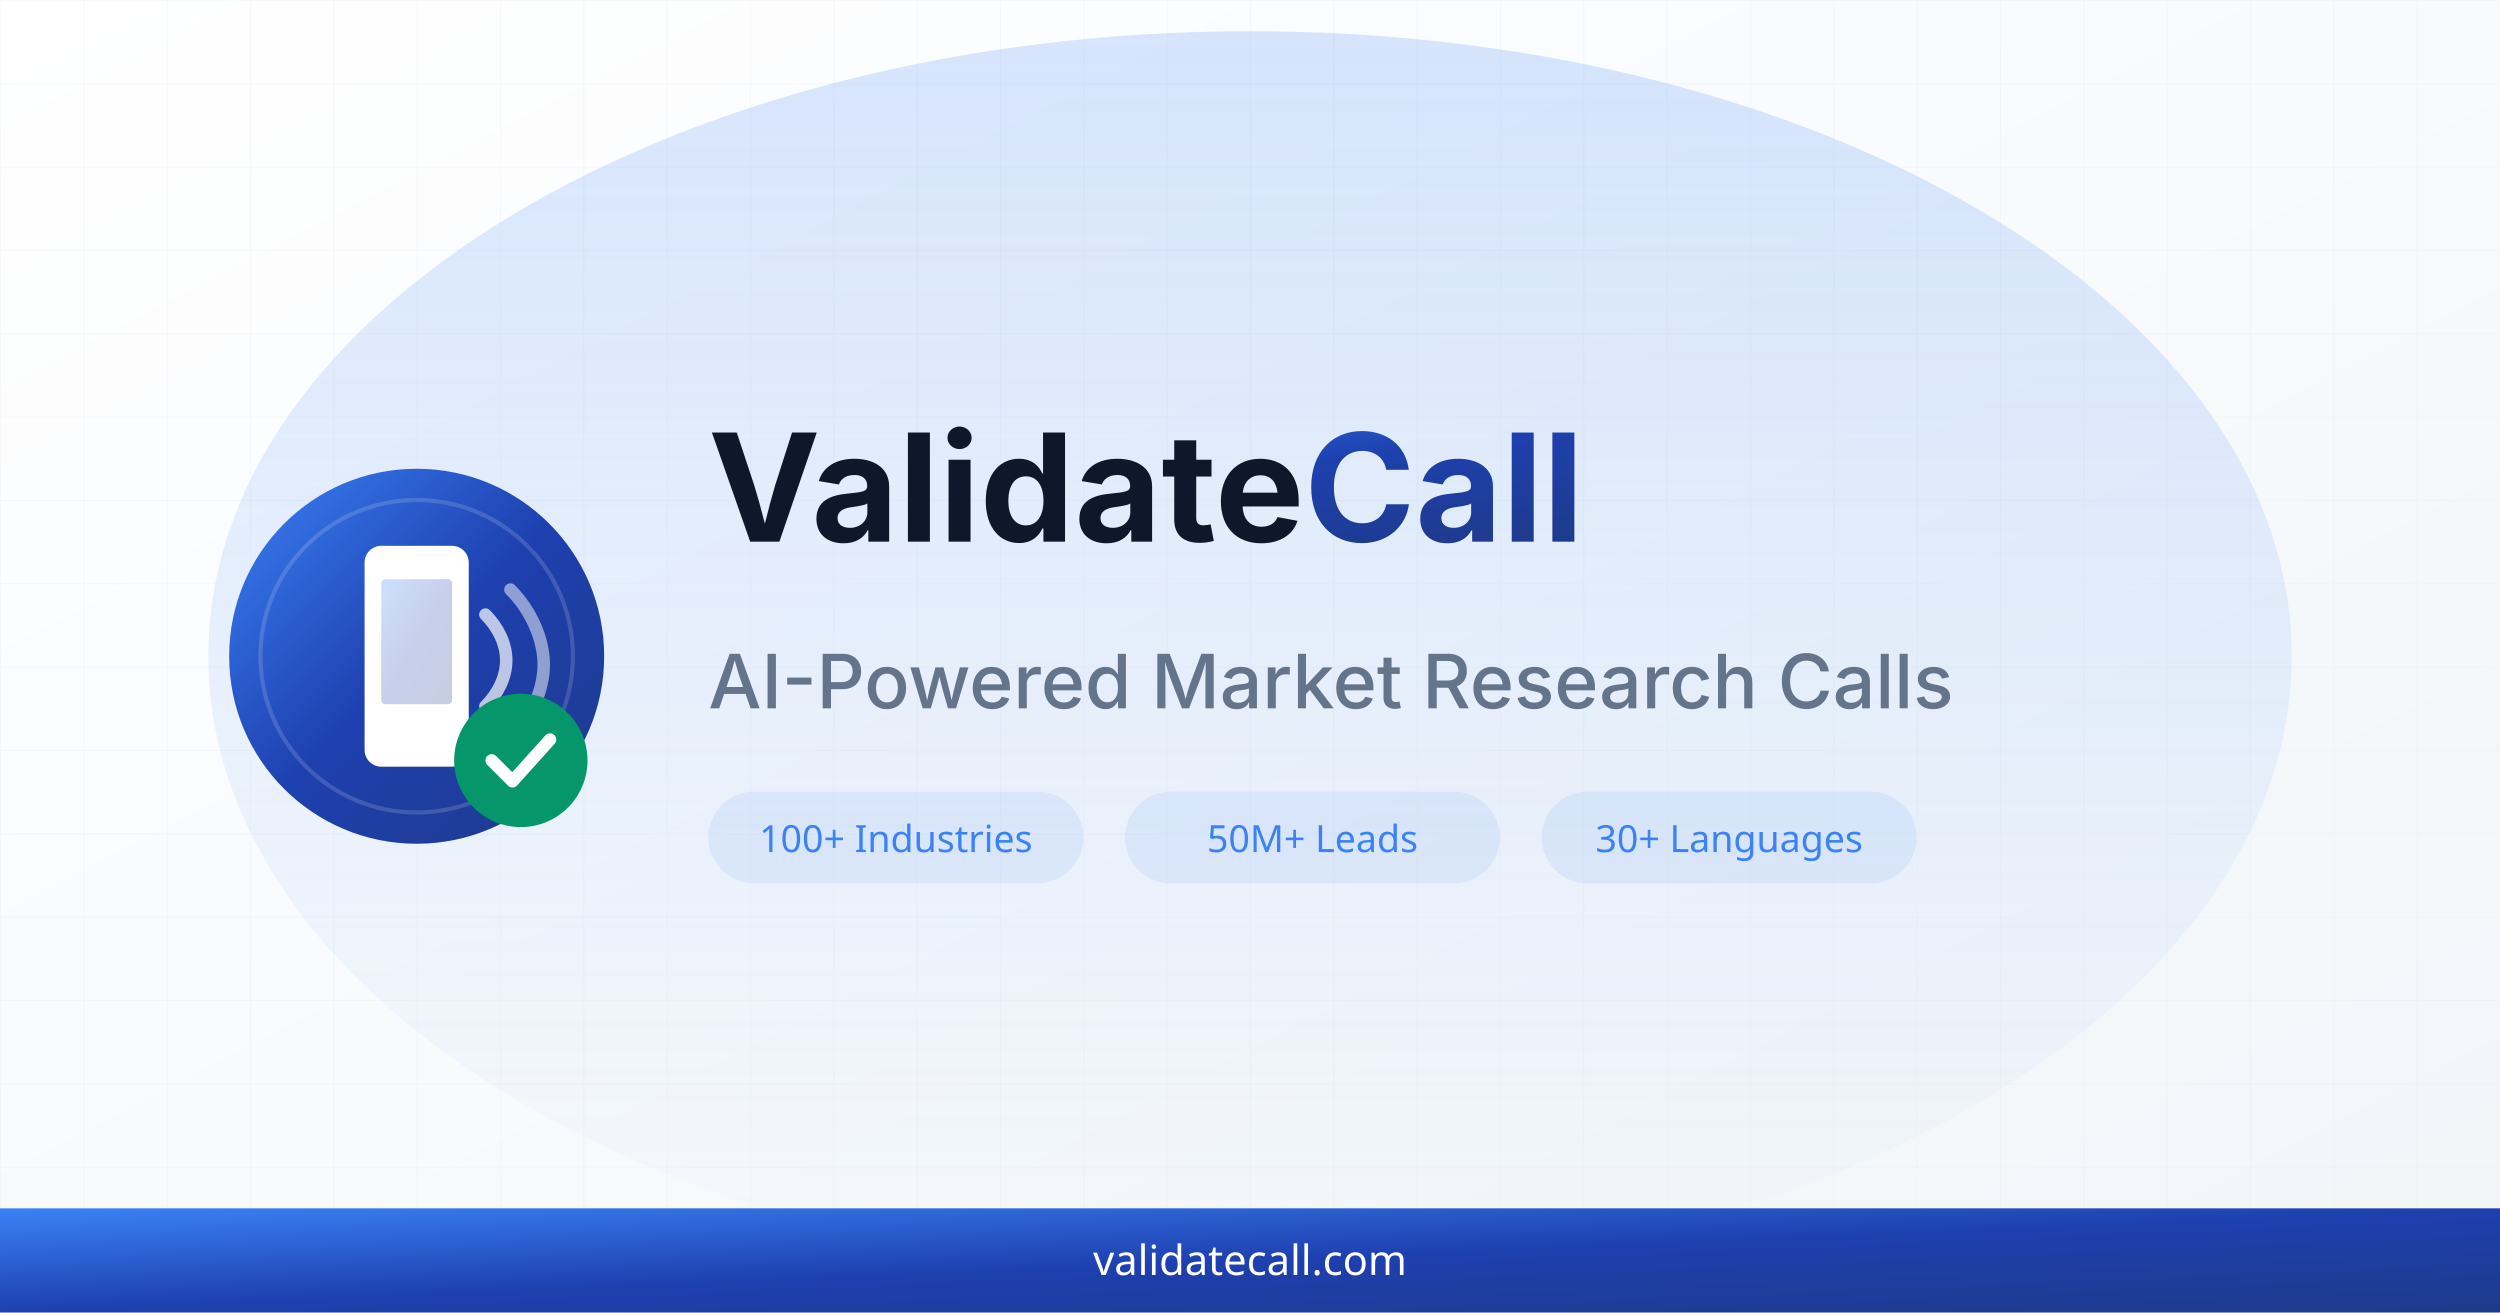
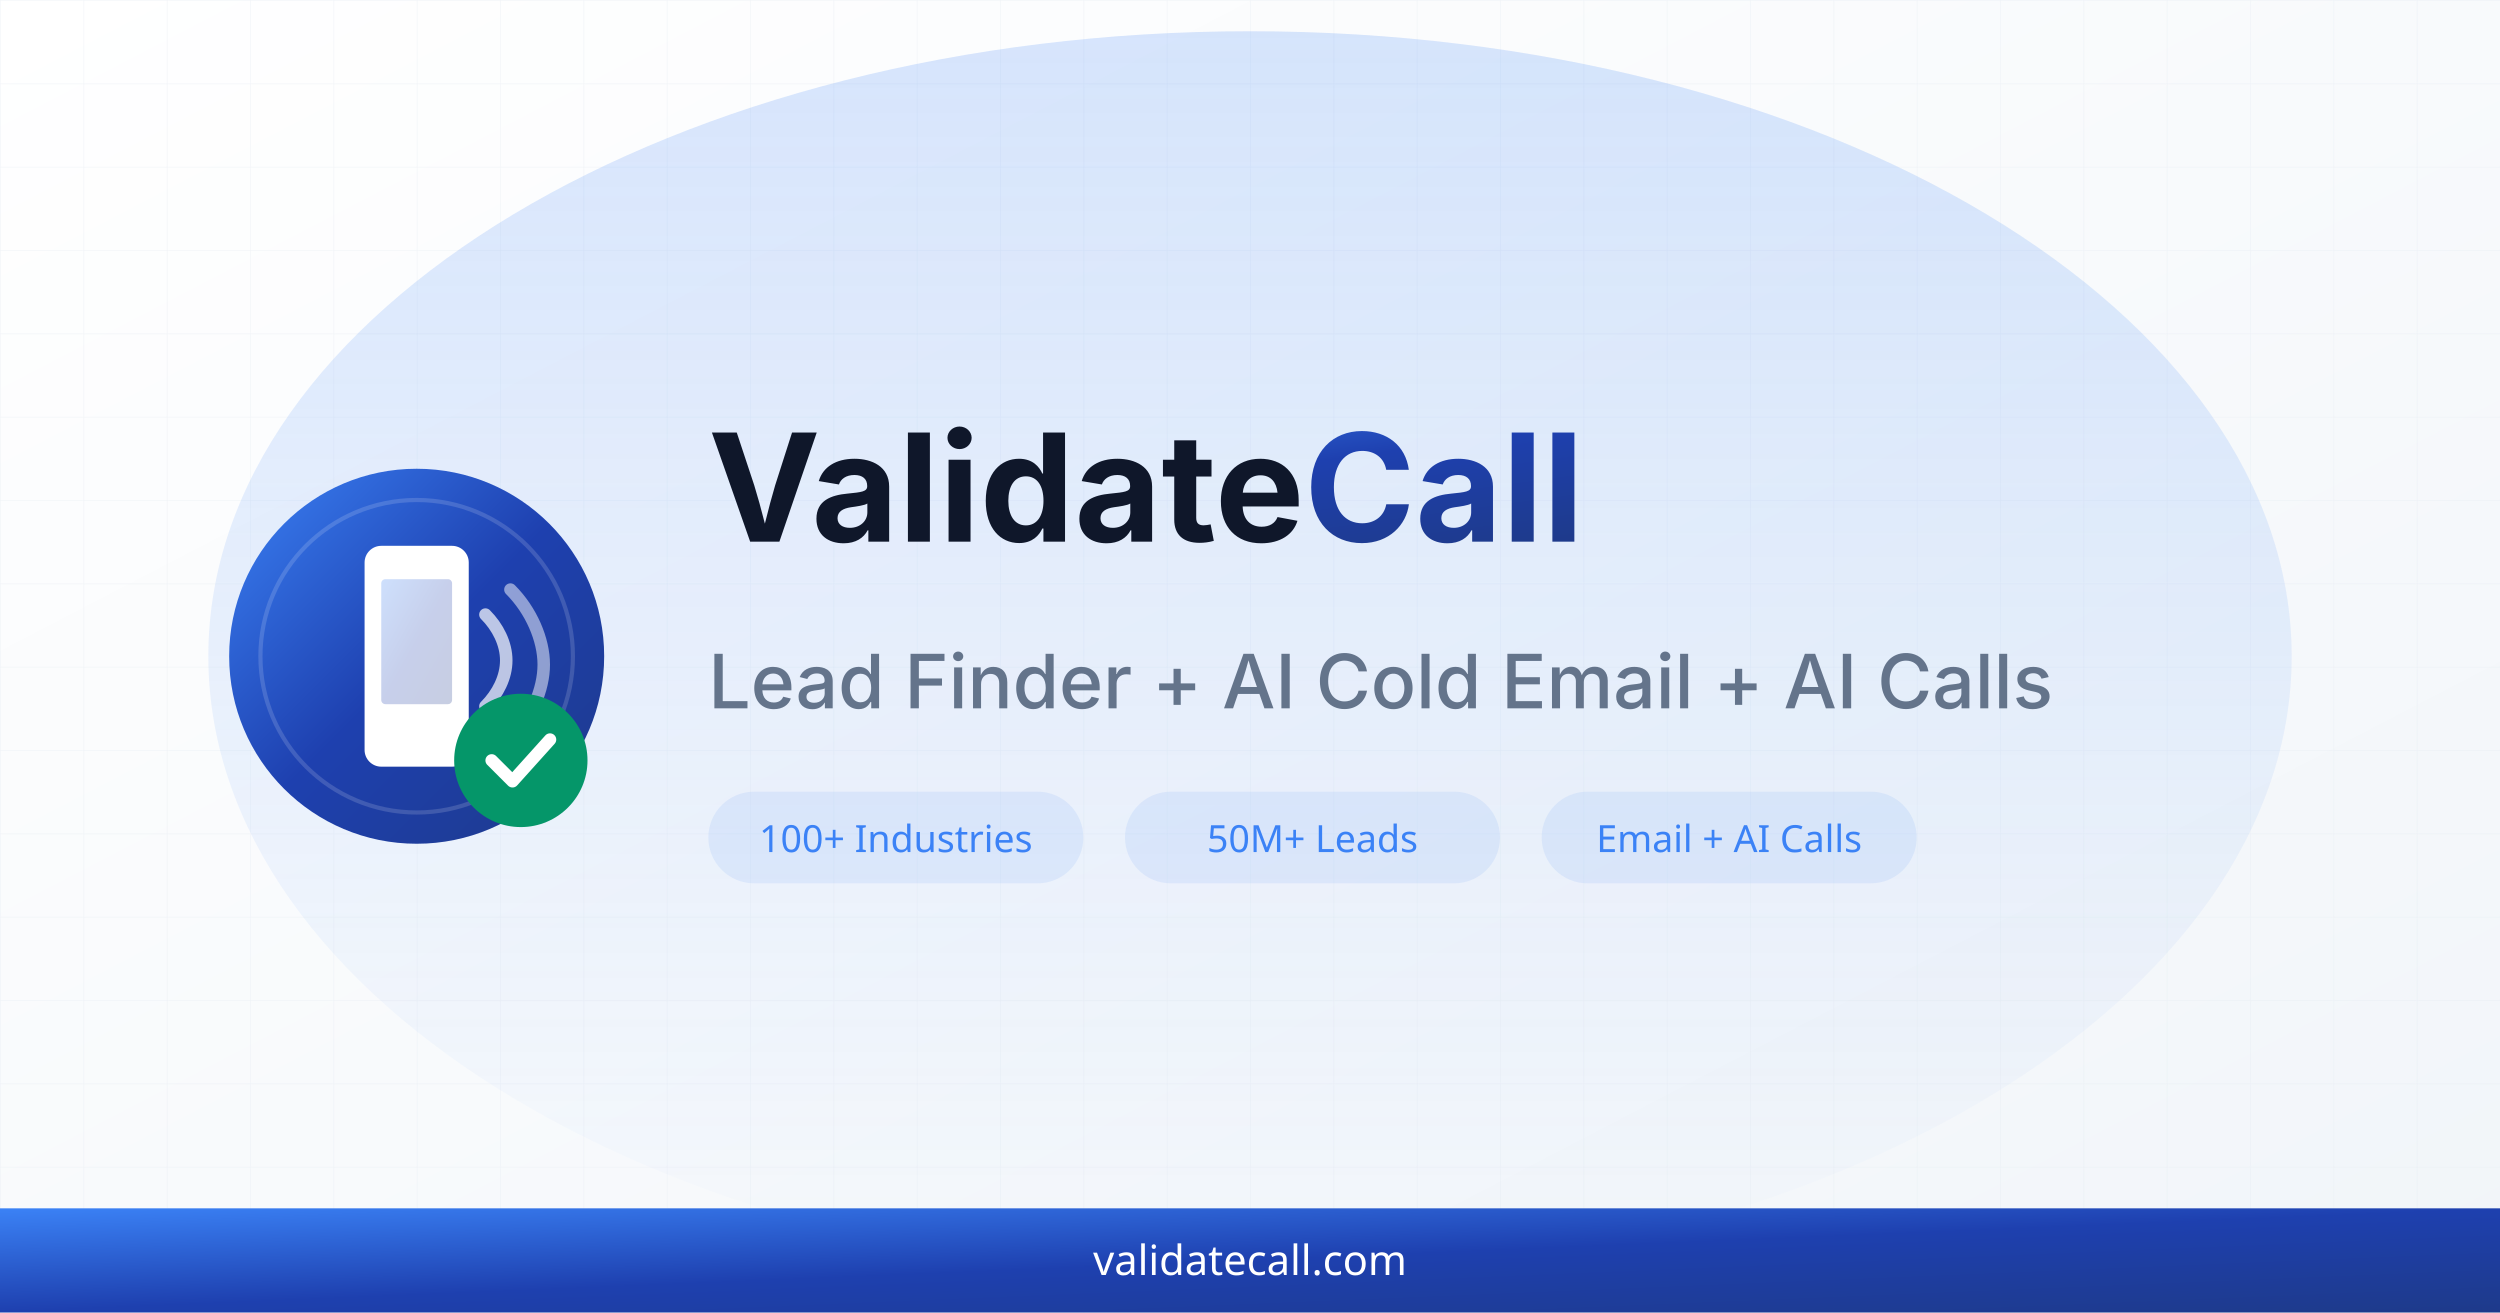
<svg xmlns="http://www.w3.org/2000/svg" viewBox="0 0 1200 630" fill="none">
  <defs>
    <linearGradient id="bgGradient" x1="0%" y1="0%" x2="100%" y2="100%">
      <stop offset="0%" style="stop-color:#ffffff" />
      <stop offset="100%" style="stop-color:#f1f5f9" />
    </linearGradient>
    <linearGradient id="brandGradient" x1="0%" y1="0%" x2="100%" y2="100%">
      <stop offset="0%" style="stop-color:#3b82f6" />
      <stop offset="50%" style="stop-color:#1e40af" />
      <stop offset="100%" style="stop-color:#1e3a8a" />
    </linearGradient>
    <linearGradient id="glowGradient" x1="50%" y1="0%" x2="50%" y2="100%">
      <stop offset="0%" style="stop-color:#3b82f6;stop-opacity:0.2" />
      <stop offset="100%" style="stop-color:#3b82f6;stop-opacity:0" />
    </linearGradient>
  </defs>
  <rect width="1200" height="630" fill="url(#bgGradient)" />
  <pattern id="grid" width="40" height="40" patternUnits="userSpaceOnUse">
    <path d="M 40 0 L 0 0 0 40" fill="none" stroke="#e2e8f0" stroke-width="0.5" />
  </pattern>
  <rect width="1200" height="630" fill="url(#grid)" opacity="0.5" />
  <ellipse cx="600" cy="315" rx="500" ry="300" fill="url(#glowGradient)" />
  <g transform="translate(100, 215)">
    <circle cx="100" cy="100" r="90" fill="url(#brandGradient)" />
    <circle cx="100" cy="100" r="75" fill="none" stroke="rgba(255,255,255,0.15)" stroke-width="2" />
    <path d="M75 55c0-4.4 3.6-8 8-8h34c4.4 0 8 3.6 8 8v90c0 4.4-3.6 8-8 8H83c-4.4 0-8-3.6-8-8V55z" fill="white" />
    <rect x="83" y="63" width="34" height="60" rx="2" fill="url(#brandGradient)" opacity="0.25" />
    <path d="M133 80c6 6 10 14 10 22s-4 16-10 22" stroke="white" stroke-width="6" stroke-linecap="round" fill="none" opacity="0.7" />
    <path d="M145 68c10 10 16 24 16 36s-6 26-16 36" stroke="white" stroke-width="6" stroke-linecap="round" fill="none" opacity="0.5" />
    <circle cx="150" cy="150" r="32" fill="#059669" />
    <path d="M136 150l10 10 18-20" stroke="white" stroke-width="6" stroke-linecap="round" stroke-linejoin="round" fill="none" />
  </g>
  <text x="340" y="260" font-family="system-ui, -apple-system, sans-serif" font-size="72" font-weight="700" fill="#0f172a">
    Validate<tspan fill="url(#brandGradient)">Call</tspan>
  </text>
  <text x="340" y="340" font-family="system-ui, -apple-system, sans-serif" font-size="36" font-weight="500" fill="#64748b">
-     AI-Powered Market Research Calls
+     Lead Finder + AI Cold Email + AI Calls
  </text>
  <g transform="translate(340, 380)">
    <rect x="0" y="0" width="180" height="44" rx="22" fill="#3b82f6" opacity="0.1" />
    <text x="90" y="29" font-family="system-ui, sans-serif" font-size="18" font-weight="500" fill="#3b82f6" text-anchor="middle">100+ Industries</text>
  </g>
  <g transform="translate(540, 380)">
    <rect x="0" y="0" width="180" height="44" rx="22" fill="#3b82f6" opacity="0.1" />
    <text x="90" y="29" font-family="system-ui, sans-serif" font-size="18" font-weight="500" fill="#3b82f6" text-anchor="middle">50M+ Leads</text>
  </g>
  <g transform="translate(740, 380)">
    <rect x="0" y="0" width="180" height="44" rx="22" fill="#3b82f6" opacity="0.1" />
-     <text x="90" y="29" font-family="system-ui, sans-serif" font-size="18" font-weight="500" fill="#3b82f6" text-anchor="middle">30+ Languages</text>
+     <text x="90" y="29" font-family="system-ui, sans-serif" font-size="18" font-weight="500" fill="#3b82f6" text-anchor="middle">Email + AI Calls</text>
  </g>
  <rect x="0" y="580" width="1200" height="50" fill="url(#brandGradient)" />
  <text x="600" y="612" font-family="system-ui, sans-serif" font-size="20" font-weight="500" fill="white" text-anchor="middle">validatecall.com</text>
</svg>
